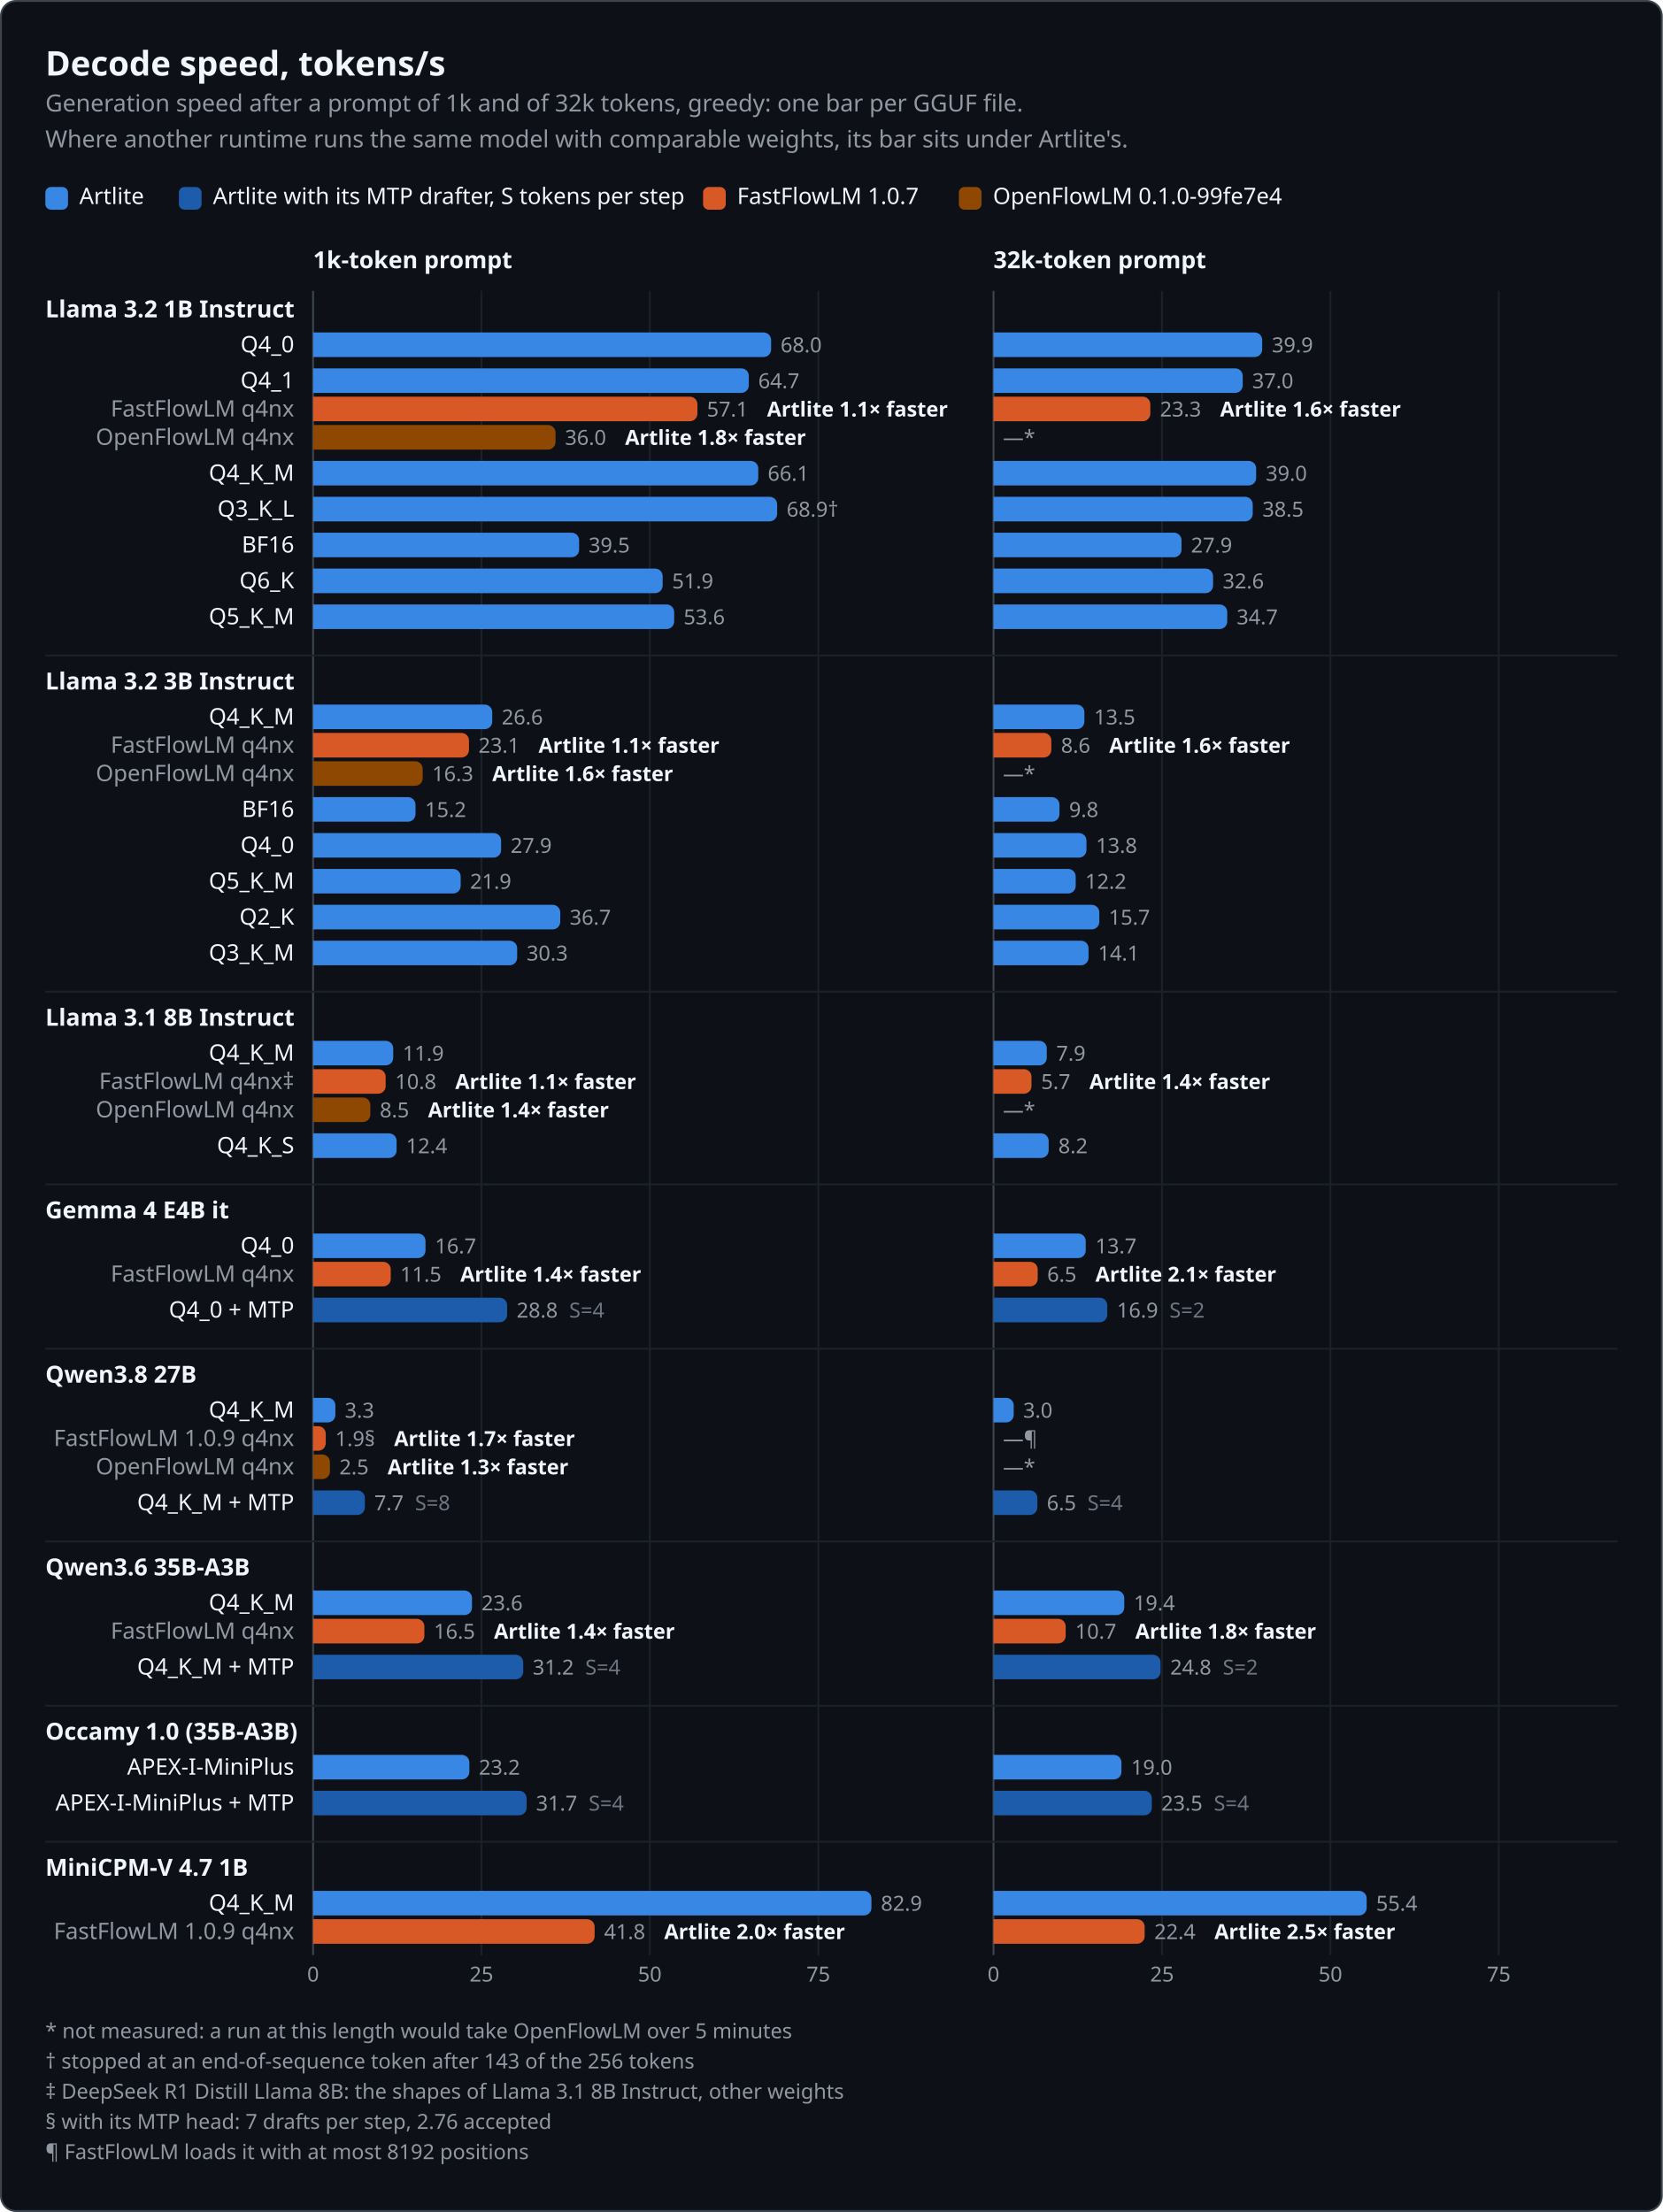
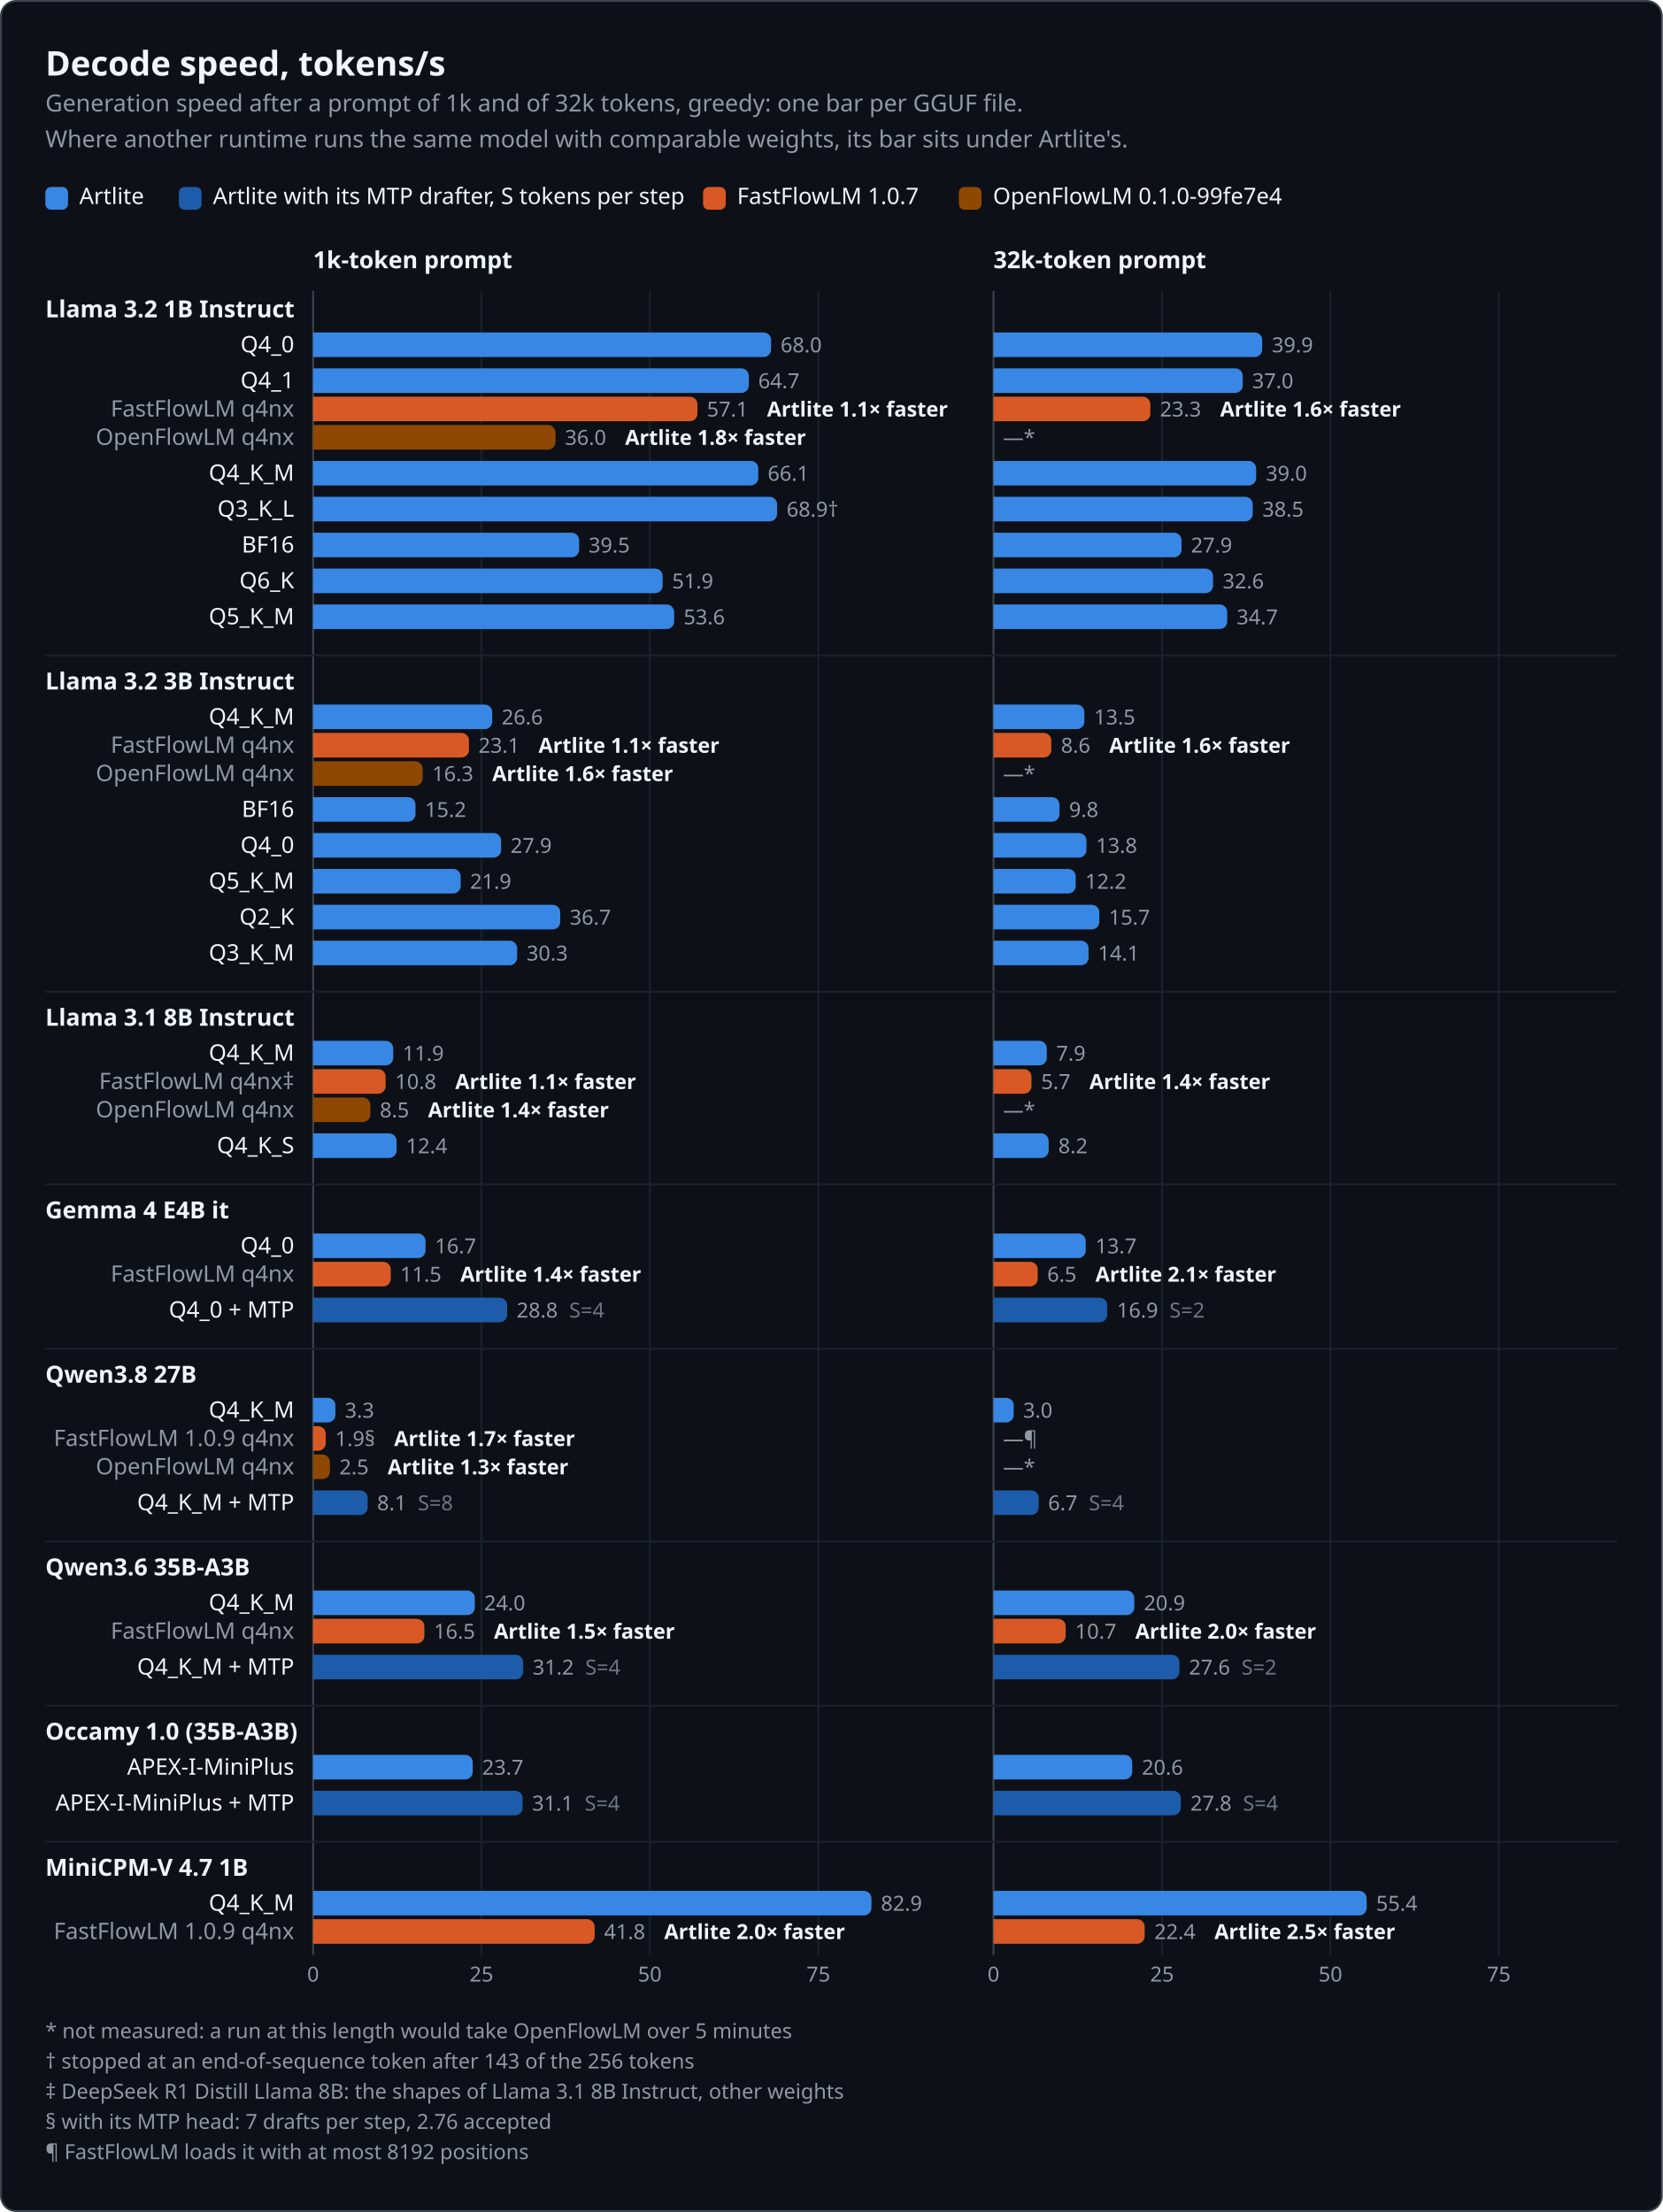
<svg xmlns="http://www.w3.org/2000/svg" width="880" height="1171" viewBox="0 0 880 1171" role="img" aria-labelledby="t d">
  <style>text{font-family:-apple-system, BlinkMacSystemFont, "Segoe UI", "Noto Sans", Helvetica, Arial, sans-serif;font-size:11px;fill:#9198a1;font-variant-numeric:tabular-nums}.title{font-size:18px;font-weight:600;fill:#f0f6fc}.sub{font-size:12.5px}.h{font-size:12.5px;font-weight:600;fill:#f0f6fc}.lbl{font-size:12px;fill:#f0f6fc}.lbl2{font-size:12px}.strong{font-weight:600;fill:#f0f6fc}.muted{fill:#6e7681}.small{font-size:10px}.halo{paint-order:stroke;stroke:#0d1117;stroke-width:3px;stroke-linejoin:round}.grid{stroke:#1b2129}.axis{stroke:#3d444d}.guide{stroke:#2d333b}.bracket{stroke:#9198a1;fill:none}.ft{fill:#1c5cab}.detail{font-size:12px;font-weight:400;fill:#9198a1}.tile{fill:#1b2129;stroke:#9198a1;stroke-width:1}.cut{stroke:#9198a1;stroke-width:.75;fill:none}.f0{fill:#3987e5}.l0{stroke:#3987e5;stroke-width:2;fill:none;stroke-linejoin:round;stroke-linecap:round}.d0{fill:#3987e5;stroke:#0d1117;stroke-width:1.5}.b0{fill:#3987e5;fill-opacity:.16}.f1{fill:#d95926}.l1{stroke:#d95926;stroke-width:2;fill:none;stroke-linejoin:round;stroke-linecap:round}.d1{fill:#d95926;stroke:#0d1117;stroke-width:1.5}.b1{fill:#d95926;fill-opacity:.16}.f2{fill:#199e70}.l2{stroke:#199e70;stroke-width:2;fill:none;stroke-linejoin:round;stroke-linecap:round}.d2{fill:#199e70;stroke:#0d1117;stroke-width:1.5}.b2{fill:#199e70;fill-opacity:.16}.f3{fill:#8f4801}.l3{stroke:#8f4801;stroke-width:2;fill:none;stroke-linejoin:round;stroke-linecap:round}.d3{fill:#8f4801;stroke:#0d1117;stroke-width:1.5}.b3{fill:#8f4801;fill-opacity:.16}</style>
  <rect x="0.5" y="0.5" width="879" height="1170" rx="8" fill="#0d1117" stroke="#3d444d" />
  <text x="24.0" y="40.0" class="title">Decode speed, tokens/s</text>
  <text x="24.0" y="59.0" class="sub">Generation speed after a prompt of 1k and of 32k tokens, greedy: one bar per GGUF file.</text>
  <text x="24.0" y="78.0" class="sub">Where another runtime runs the same model with comparable weights, its bar sits under Artlite's.</text>
  <rect x="24" y="99" width="12" height="12" rx="3" class="f0" />
  <text x="42.0" y="108.0" class="lbl">Artlite</text>
  <rect x="94.672" y="99" width="12" height="12" rx="3" class="ft" />
  <text x="112.7" y="108.0" class="lbl">Artlite with its MTP drafter, S tokens per step</text>
  <rect x="372.092" y="99" width="12" height="12" rx="3" class="f1" />
  <text x="390.1" y="108.0" class="lbl">FastFlowLM 1.0.7</text>
  <rect x="507.456" y="99" width="12" height="12" rx="3" class="f3" />
  <text x="525.5" y="108.0" class="lbl">OpenFlowLM 0.1.0-99fe7e4</text>
  <text x="165.7" y="142.0" class="h">1k-token prompt</text>
  <text x="525.8" y="142.0" class="h">32k-token prompt</text>
  <line x1="165.7" y1="154.0" x2="165.7" y2="1035.0" class="axis" />
  <text x="165.7" y="1049.0" text-anchor="middle">0</text>
  <line x1="254.8" y1="154.0" x2="254.8" y2="1035.0" class="grid" />
  <text x="254.8" y="1049.0" text-anchor="middle">25</text>
  <line x1="343.9" y1="154.0" x2="343.9" y2="1035.0" class="grid" />
  <text x="343.9" y="1049.0" text-anchor="middle">50</text>
  <line x1="433.1" y1="154.0" x2="433.1" y2="1035.0" class="grid" />
  <text x="433.1" y="1049.0" text-anchor="middle">75</text>
  <line x1="525.8" y1="154.0" x2="525.8" y2="1035.0" class="axis" />
  <text x="525.8" y="1049.0" text-anchor="middle">0</text>
  <line x1="615.0" y1="154.0" x2="615.0" y2="1035.0" class="grid" />
  <text x="615.0" y="1049.0" text-anchor="middle">25</text>
  <line x1="704.1" y1="154.0" x2="704.1" y2="1035.0" class="grid" />
  <text x="704.1" y="1049.0" text-anchor="middle">50</text>
  <line x1="793.2" y1="154.0" x2="793.2" y2="1035.0" class="grid" />
  <text x="793.2" y="1049.0" text-anchor="middle">75</text>
  <text x="24" y="168.0" class="h">Llama 3.2 1B Instruct</text>
  <text x="155.7" y="186.5" text-anchor="end" class="lbl">Q4_0</text>
  <path d="M165.7,176.0h238.4a4.0,4.0 0 0 1 4.0,4.0v5.0a4.0,4.0 0 0 1 -4.0,4.0h-238.4z" class="f0" />
  <text x="413.1" y="186.5">68.0</text>
  <path d="M525.8,176.0h138.2a4.0,4.0 0 0 1 4.0,4.0v5.0a4.0,4.0 0 0 1 -4.0,4.0h-138.2z" class="f0" />
  <text x="673.1" y="186.5">39.9</text>
  <text x="155.7" y="205.5" text-anchor="end" class="lbl">Q4_1</text>
  <path d="M165.7,195.0h226.6a4.0,4.0 0 0 1 4.0,4.0v5.0a4.0,4.0 0 0 1 -4.0,4.0h-226.6z" class="f0" />
  <text x="401.3" y="205.5">64.7</text>
  <path d="M525.8,195.0h127.9a4.0,4.0 0 0 1 4.0,4.0v5.0a4.0,4.0 0 0 1 -4.0,4.0h-127.9z" class="f0" />
  <text x="662.7" y="205.5">37.0</text>
  <text x="155.7" y="220.5" text-anchor="end" class="lbl2">FastFlowLM q4nx</text>
  <path d="M165.7,210.0h199.4a4.0,4.0 0 0 1 4.0,4.0v5.0a4.0,4.0 0 0 1 -4.0,4.0h-199.4z" class="f1" />
  <text x="374.1" y="220.5">57.1<tspan dx="10" class="strong">Artlite 1.1× faster</tspan>
  </text>
  <path d="M525.8,210.0h79.0a4.0,4.0 0 0 1 4.0,4.0v5.0a4.0,4.0 0 0 1 -4.0,4.0h-79.0z" class="f1" />
  <text x="613.9" y="220.5">23.3<tspan dx="10" class="strong">Artlite 1.6× faster</tspan>
  </text>
  <text x="155.7" y="235.5" text-anchor="end" class="lbl2">OpenFlowLM q4nx</text>
  <path d="M165.7,225.0h124.3a4.0,4.0 0 0 1 4.0,4.0v5.0a4.0,4.0 0 0 1 -4.0,4.0h-124.3z" class="f3" />
  <text x="299.0" y="235.5">36.0<tspan dx="10" class="strong">Artlite 1.8× faster</tspan>
  </text>
  <text x="530.8" y="235.5">—*</text>
  <text x="155.7" y="254.5" text-anchor="end" class="lbl">Q4_K_M</text>
  <path d="M165.7,244.0h231.6a4.0,4.0 0 0 1 4.0,4.0v5.0a4.0,4.0 0 0 1 -4.0,4.0h-231.6z" class="f0" />
  <text x="406.3" y="254.5">66.1</text>
  <path d="M525.8,244.0h135.0a4.0,4.0 0 0 1 4.0,4.0v5.0a4.0,4.0 0 0 1 -4.0,4.0h-135.0z" class="f0" />
  <text x="669.9" y="254.5">39.0</text>
  <text x="155.7" y="273.5" text-anchor="end" class="lbl">Q3_K_L</text>
  <path d="M165.7,263.0h241.6a4.0,4.0 0 0 1 4.0,4.0v5.0a4.0,4.0 0 0 1 -4.0,4.0h-241.6z" class="f0" />
  <text x="416.3" y="273.5">68.9†</text>
  <path d="M525.8,263.0h133.2a4.0,4.0 0 0 1 4.0,4.0v5.0a4.0,4.0 0 0 1 -4.0,4.0h-133.2z" class="f0" />
  <text x="668.1" y="273.5">38.5</text>
  <text x="155.7" y="292.5" text-anchor="end" class="lbl">BF16</text>
  <path d="M165.7,282.0h136.8a4.0,4.0 0 0 1 4.0,4.0v5.0a4.0,4.0 0 0 1 -4.0,4.0h-136.8z" class="f0" />
  <text x="311.5" y="292.5">39.5</text>
  <path d="M525.8,282.0h95.5a4.0,4.0 0 0 1 4.0,4.0v5.0a4.0,4.0 0 0 1 -4.0,4.0h-95.5z" class="f0" />
  <text x="630.3" y="292.5">27.9</text>
  <text x="155.7" y="311.5" text-anchor="end" class="lbl">Q6_K</text>
  <path d="M165.7,301.0h181.0a4.0,4.0 0 0 1 4.0,4.0v5.0a4.0,4.0 0 0 1 -4.0,4.0h-181.0z" class="f0" />
  <text x="355.7" y="311.5">51.9</text>
  <path d="M525.8,301.0h112.2a4.0,4.0 0 0 1 4.0,4.0v5.0a4.0,4.0 0 0 1 -4.0,4.0h-112.2z" class="f0" />
  <text x="647.1" y="311.5">32.6</text>
  <text x="155.7" y="330.5" text-anchor="end" class="lbl">Q5_K_M</text>
  <path d="M165.7,320.0h187.1a4.0,4.0 0 0 1 4.0,4.0v5.0a4.0,4.0 0 0 1 -4.0,4.0h-187.1z" class="f0" />
  <text x="361.8" y="330.5">53.6</text>
  <path d="M525.8,320.0h119.7a4.0,4.0 0 0 1 4.0,4.0v5.0a4.0,4.0 0 0 1 -4.0,4.0h-119.7z" class="f0" />
  <text x="654.5" y="330.5">34.7</text>
  <line x1="24" y1="347.0" x2="856" y2="347.0" class="grid" />
  <text x="24" y="365.0" class="h">Llama 3.2 3B Instruct</text>
  <text x="155.7" y="383.5" text-anchor="end" class="lbl">Q4_K_M</text>
  <path d="M165.7,373.0h90.8a4.0,4.0 0 0 1 4.0,4.0v5.0a4.0,4.0 0 0 1 -4.0,4.0h-90.8z" class="f0" />
  <text x="265.5" y="383.5">26.6</text>
  <path d="M525.8,373.0h44.1a4.0,4.0 0 0 1 4.0,4.0v5.0a4.0,4.0 0 0 1 -4.0,4.0h-44.1z" class="f0" />
  <text x="579.0" y="383.5">13.5</text>
  <text x="155.7" y="398.5" text-anchor="end" class="lbl2">FastFlowLM q4nx</text>
  <path d="M165.7,388.0h78.5a4.0,4.0 0 0 1 4.0,4.0v5.0a4.0,4.0 0 0 1 -4.0,4.0h-78.5z" class="f1" />
  <text x="253.2" y="398.5">23.1<tspan dx="10" class="strong">Artlite 1.1× faster</tspan>
  </text>
  <path d="M525.8,388.0h26.6a4.0,4.0 0 0 1 4.0,4.0v5.0a4.0,4.0 0 0 1 -4.0,4.0h-26.6z" class="f1" />
  <text x="561.5" y="398.5">8.6<tspan dx="10" class="strong">Artlite 1.6× faster</tspan>
  </text>
  <text x="155.7" y="413.5" text-anchor="end" class="lbl2">OpenFlowLM q4nx</text>
  <path d="M165.7,403.0h54.0a4.0,4.0 0 0 1 4.0,4.0v5.0a4.0,4.0 0 0 1 -4.0,4.0h-54.0z" class="f3" />
  <text x="228.7" y="413.5">16.3<tspan dx="10" class="strong">Artlite 1.6× faster</tspan>
  </text>
  <text x="530.8" y="413.5">—*</text>
  <text x="155.7" y="432.5" text-anchor="end" class="lbl">BF16</text>
  <path d="M165.7,422.0h50.2a4.0,4.0 0 0 1 4.0,4.0v5.0a4.0,4.0 0 0 1 -4.0,4.0h-50.2z" class="f0" />
  <text x="224.9" y="432.5">15.2</text>
  <path d="M525.8,422.0h30.9a4.0,4.0 0 0 1 4.0,4.0v5.0a4.0,4.0 0 0 1 -4.0,4.0h-30.9z" class="f0" />
  <text x="565.8" y="432.5">9.8</text>
  <text x="155.7" y="451.5" text-anchor="end" class="lbl">Q4_0</text>
  <path d="M165.7,441.0h95.5a4.0,4.0 0 0 1 4.0,4.0v5.0a4.0,4.0 0 0 1 -4.0,4.0h-95.5z" class="f0" />
  <text x="270.2" y="451.5">27.9</text>
  <path d="M525.8,441.0h45.2a4.0,4.0 0 0 1 4.0,4.0v5.0a4.0,4.0 0 0 1 -4.0,4.0h-45.2z" class="f0" />
  <text x="580.0" y="451.5">13.8</text>
  <text x="155.7" y="470.5" text-anchor="end" class="lbl">Q5_K_M</text>
  <path d="M165.7,460.0h74.1a4.0,4.0 0 0 1 4.0,4.0v5.0a4.0,4.0 0 0 1 -4.0,4.0h-74.1z" class="f0" />
  <text x="248.8" y="470.5">21.9</text>
  <path d="M525.8,460.0h39.5a4.0,4.0 0 0 1 4.0,4.0v5.0a4.0,4.0 0 0 1 -4.0,4.0h-39.5z" class="f0" />
  <text x="574.3" y="470.5">12.2</text>
  <text x="155.7" y="489.5" text-anchor="end" class="lbl">Q2_K</text>
  <path d="M165.7,479.0h126.8a4.0,4.0 0 0 1 4.0,4.0v5.0a4.0,4.0 0 0 1 -4.0,4.0h-126.8z" class="f0" />
  <text x="301.5" y="489.5">36.7</text>
  <path d="M525.8,479.0h52.0a4.0,4.0 0 0 1 4.0,4.0v5.0a4.0,4.0 0 0 1 -4.0,4.0h-52.0z" class="f0" />
  <text x="586.8" y="489.5">15.7</text>
  <text x="155.7" y="508.5" text-anchor="end" class="lbl">Q3_K_M</text>
  <path d="M165.7,498.0h104.0a4.0,4.0 0 0 1 4.0,4.0v5.0a4.0,4.0 0 0 1 -4.0,4.0h-104.0z" class="f0" />
  <text x="278.7" y="508.5">30.3</text>
  <path d="M525.8,498.0h46.3a4.0,4.0 0 0 1 4.0,4.0v5.0a4.0,4.0 0 0 1 -4.0,4.0h-46.3z" class="f0" />
  <text x="581.1" y="508.5">14.1</text>
  <line x1="24" y1="525.0" x2="856" y2="525.0" class="grid" />
  <text x="24" y="543.0" class="h">Llama 3.1 8B Instruct</text>
  <text x="155.7" y="561.5" text-anchor="end" class="lbl">Q4_K_M</text>
  <path d="M165.7,551.0h38.4a4.0,4.0 0 0 1 4.0,4.0v5.0a4.0,4.0 0 0 1 -4.0,4.0h-38.4z" class="f0" />
  <text x="213.1" y="561.5">11.9</text>
  <path d="M525.8,551.0h24.2a4.0,4.0 0 0 1 4.0,4.0v5.0a4.0,4.0 0 0 1 -4.0,4.0h-24.2z" class="f0" />
  <text x="559.0" y="561.5">7.9</text>
  <text x="155.7" y="576.5" text-anchor="end" class="lbl2">FastFlowLM q4nx‡</text>
  <path d="M165.7,566.0h34.4a4.0,4.0 0 0 1 4.0,4.0v5.0a4.0,4.0 0 0 1 -4.0,4.0h-34.4z" class="f1" />
  <text x="209.1" y="576.5">10.8<tspan dx="10" class="strong">Artlite 1.1× faster</tspan>
  </text>
  <path d="M525.8,566.0h16.1a4.0,4.0 0 0 1 4.0,4.0v5.0a4.0,4.0 0 0 1 -4.0,4.0h-16.1z" class="f1" />
  <text x="551.0" y="576.5">5.7<tspan dx="10" class="strong">Artlite 1.4× faster</tspan>
  </text>
  <text x="155.7" y="591.5" text-anchor="end" class="lbl2">OpenFlowLM q4nx</text>
  <path d="M165.7,581.0h26.3a4.0,4.0 0 0 1 4.0,4.0v5.0a4.0,4.0 0 0 1 -4.0,4.0h-26.3z" class="f3" />
  <text x="201.0" y="591.5">8.5<tspan dx="10" class="strong">Artlite 1.4× faster</tspan>
  </text>
  <text x="530.8" y="591.5">—*</text>
  <text x="155.7" y="610.5" text-anchor="end" class="lbl">Q4_K_S</text>
  <path d="M165.7,600.0h40.2a4.0,4.0 0 0 1 4.0,4.0v5.0a4.0,4.0 0 0 1 -4.0,4.0h-40.2z" class="f0" />
  <text x="214.9" y="610.5">12.4</text>
  <path d="M525.8,600.0h25.2a4.0,4.0 0 0 1 4.0,4.0v5.0a4.0,4.0 0 0 1 -4.0,4.0h-25.2z" class="f0" />
  <text x="560.1" y="610.5">8.2</text>
  <line x1="24" y1="627.0" x2="856" y2="627.0" class="grid" />
  <text x="24" y="645.0" class="h">Gemma 4 E4B it</text>
  <text x="155.7" y="663.5" text-anchor="end" class="lbl">Q4_0</text>
  <path d="M165.7,653.0h55.5a4.0,4.0 0 0 1 4.0,4.0v5.0a4.0,4.0 0 0 1 -4.0,4.0h-55.5z" class="f0" />
  <text x="230.2" y="663.5">16.7</text>
  <path d="M525.8,653.0h44.8a4.0,4.0 0 0 1 4.0,4.0v5.0a4.0,4.0 0 0 1 -4.0,4.0h-44.8z" class="f0" />
  <text x="579.7" y="663.5">13.7</text>
  <text x="155.7" y="678.5" text-anchor="end" class="lbl2">FastFlowLM q4nx</text>
  <path d="M165.7,668.0h37.1a4.0,4.0 0 0 1 4.0,4.0v5.0a4.0,4.0 0 0 1 -4.0,4.0h-37.1z" class="f1" />
  <text x="211.8" y="678.5">11.5<tspan dx="10" class="strong">Artlite 1.4× faster</tspan>
  </text>
  <path d="M525.8,668.0h19.4a4.0,4.0 0 0 1 4.0,4.0v5.0a4.0,4.0 0 0 1 -4.0,4.0h-19.4z" class="f1" />
  <text x="554.2" y="678.5">6.5<tspan dx="10" class="strong">Artlite 2.1× faster</tspan>
  </text>
  <text x="155.7" y="697.5" text-anchor="end" class="lbl">Q4_0 + MTP</text>
  <path d="M165.7,687.0h98.7a4.0,4.0 0 0 1 4.0,4.0v5.0a4.0,4.0 0 0 1 -4.0,4.0h-98.7z" class="ft" />
  <text x="273.4" y="697.5">28.8<tspan dx="6" class="muted">S=4</tspan>
  </text>
  <path d="M525.8,687.0h56.2a4.0,4.0 0 0 1 4.0,4.0v5.0a4.0,4.0 0 0 1 -4.0,4.0h-56.2z" class="ft" />
  <text x="591.1" y="697.5">16.9<tspan dx="6" class="muted">S=2</tspan>
  </text>
  <line x1="24" y1="714.0" x2="856" y2="714.0" class="grid" />
  <text x="24" y="732.0" class="h">Qwen3.8 27B</text>
  <text x="155.7" y="750.5" text-anchor="end" class="lbl">Q4_K_M</text>
  <path d="M165.7,740.0h7.8a4.0,4.0 0 0 1 4.0,4.0v5.0a4.0,4.0 0 0 1 -4.0,4.0h-7.8z" class="f0" />
  <text x="182.5" y="750.5">3.3</text>
  <path d="M525.8,740.0h6.7a4.0,4.0 0 0 1 4.0,4.0v5.0a4.0,4.0 0 0 1 -4.0,4.0h-6.7z" class="f0" />
  <text x="541.5" y="750.5">3.0</text>
  <text x="155.7" y="765.5" text-anchor="end" class="lbl2">FastFlowLM 1.0.9 q4nx</text>
  <path d="M165.7,755.0h2.7a4.0,4.0 0 0 1 4.0,4.0v5.0a4.0,4.0 0 0 1 -4.0,4.0h-2.7z" class="f1" />
  <text x="177.4" y="765.5">1.9§<tspan dx="10" class="strong">Artlite 1.7× faster</tspan>
  </text>
  <text x="530.8" y="765.5">—¶</text>
  <text x="155.7" y="780.5" text-anchor="end" class="lbl2">OpenFlowLM q4nx</text>
  <path d="M165.7,770.0h4.9a4.0,4.0 0 0 1 4.0,4.0v5.0a4.0,4.0 0 0 1 -4.0,4.0h-4.9z" class="f3" />
  <text x="179.6" y="780.5">2.5<tspan dx="10" class="strong">Artlite 1.3× faster</tspan>
  </text>
  <text x="530.8" y="780.5">—*</text>
  <text x="155.7" y="799.5" text-anchor="end" class="lbl">Q4_K_M + MTP</text>
-   <path d="M165.7,789.0h23.4a4.0,4.0 0 0 1 4.0,4.0v5.0a4.0,4.0 0 0 1 -4.0,4.0h-23.4z" class="ft" />
-   <text x="198.1" y="799.5">7.7<tspan dx="6" class="muted">S=8</tspan>
-   </text>
-   <path d="M525.8,789.0h19.2a4.0,4.0 0 0 1 4.0,4.0v5.0a4.0,4.0 0 0 1 -4.0,4.0h-19.2z" class="ft" />
-   <text x="554.0" y="799.5">6.5<tspan dx="6" class="muted">S=4</tspan>
+   <path d="M165.7,789.0h24.9a4.0,4.0 0 0 1 4.0,4.0v5.0a4.0,4.0 0 0 1 -4.0,4.0h-24.9z" class="ft" />
+   <text x="199.6" y="799.5">8.1<tspan dx="6" class="muted">S=8</tspan>
+   </text>
+   <path d="M525.8,789.0h19.9a4.0,4.0 0 0 1 4.0,4.0v5.0a4.0,4.0 0 0 1 -4.0,4.0h-19.9z" class="ft" />
+   <text x="554.7" y="799.5">6.7<tspan dx="6" class="muted">S=4</tspan>
  </text>
  <line x1="24" y1="816.0" x2="856" y2="816.0" class="grid" />
  <text x="24" y="834.0" class="h">Qwen3.6 35B-A3B</text>
  <text x="155.7" y="852.5" text-anchor="end" class="lbl">Q4_K_M</text>
-   <path d="M165.7,842.0h80.1a4.0,4.0 0 0 1 4.0,4.0v5.0a4.0,4.0 0 0 1 -4.0,4.0h-80.1z" class="f0" />
-   <text x="254.8" y="852.5">23.6</text>
-   <path d="M525.8,842.0h65.2a4.0,4.0 0 0 1 4.0,4.0v5.0a4.0,4.0 0 0 1 -4.0,4.0h-65.2z" class="f0" />
-   <text x="600.0" y="852.5">19.4</text>
+   <path d="M165.7,842.0h81.6a4.0,4.0 0 0 1 4.0,4.0v5.0a4.0,4.0 0 0 1 -4.0,4.0h-81.6z" class="f0" />
+   <text x="256.2" y="852.5">24.0</text>
+   <path d="M525.8,842.0h70.5a4.0,4.0 0 0 1 4.0,4.0v5.0a4.0,4.0 0 0 1 -4.0,4.0h-70.5z" class="f0" />
+   <text x="605.4" y="852.5">20.9</text>
  <text x="155.7" y="867.5" text-anchor="end" class="lbl2">FastFlowLM q4nx</text>
  <path d="M165.7,857.0h54.9a4.0,4.0 0 0 1 4.0,4.0v5.0a4.0,4.0 0 0 1 -4.0,4.0h-54.9z" class="f1" />
-   <text x="229.6" y="867.5">16.5<tspan dx="10" class="strong">Artlite 1.4× faster</tspan>
+   <text x="229.6" y="867.5">16.5<tspan dx="10" class="strong">Artlite 1.5× faster</tspan>
  </text>
  <path d="M525.8,857.0h34.2a4.0,4.0 0 0 1 4.0,4.0v5.0a4.0,4.0 0 0 1 -4.0,4.0h-34.2z" class="f1" />
-   <text x="569.0" y="867.5">10.7<tspan dx="10" class="strong">Artlite 1.8× faster</tspan>
+   <text x="569.0" y="867.5">10.7<tspan dx="10" class="strong">Artlite 2.0× faster</tspan>
  </text>
  <text x="155.7" y="886.5" text-anchor="end" class="lbl">Q4_K_M + MTP</text>
  <path d="M165.7,876.0h107.2a4.0,4.0 0 0 1 4.0,4.0v5.0a4.0,4.0 0 0 1 -4.0,4.0h-107.2z" class="ft" />
  <text x="281.9" y="886.5">31.2<tspan dx="6" class="muted">S=4</tspan>
  </text>
-   <path d="M525.8,876.0h84.4a4.0,4.0 0 0 1 4.0,4.0v5.0a4.0,4.0 0 0 1 -4.0,4.0h-84.4z" class="ft" />
-   <text x="619.3" y="886.5">24.8<tspan dx="6" class="muted">S=2</tspan>
+   <path d="M525.8,876.0h94.4a4.0,4.0 0 0 1 4.0,4.0v5.0a4.0,4.0 0 0 1 -4.0,4.0h-94.4z" class="ft" />
+   <text x="629.2" y="886.5">27.6<tspan dx="6" class="muted">S=2</tspan>
  </text>
  <line x1="24" y1="903.0" x2="856" y2="903.0" class="grid" />
  <text x="24" y="921.0" class="h">Occamy 1.0 (35B-A3B)</text>
  <text x="155.7" y="939.5" text-anchor="end" class="lbl">APEX-I-MiniPlus</text>
-   <path d="M165.7,929.0h78.7a4.0,4.0 0 0 1 4.0,4.0v5.0a4.0,4.0 0 0 1 -4.0,4.0h-78.7z" class="f0" />
-   <text x="253.4" y="939.5">23.2</text>
-   <path d="M525.8,929.0h63.7a4.0,4.0 0 0 1 4.0,4.0v5.0a4.0,4.0 0 0 1 -4.0,4.0h-63.7z" class="f0" />
-   <text x="598.6" y="939.5">19.0</text>
+   <path d="M165.7,929.0h80.5a4.0,4.0 0 0 1 4.0,4.0v5.0a4.0,4.0 0 0 1 -4.0,4.0h-80.5z" class="f0" />
+   <text x="255.2" y="939.5">23.7</text>
+   <path d="M525.8,929.0h69.4a4.0,4.0 0 0 1 4.0,4.0v5.0a4.0,4.0 0 0 1 -4.0,4.0h-69.4z" class="f0" />
+   <text x="604.3" y="939.5">20.6</text>
  <text x="155.7" y="958.5" text-anchor="end" class="lbl">APEX-I-MiniPlus + MTP</text>
-   <path d="M165.7,948.0h109.0a4.0,4.0 0 0 1 4.0,4.0v5.0a4.0,4.0 0 0 1 -4.0,4.0h-109.0z" class="ft" />
-   <text x="283.7" y="958.5">31.7<tspan dx="6" class="muted">S=4</tspan>
-   </text>
-   <path d="M525.8,948.0h79.8a4.0,4.0 0 0 1 4.0,4.0v5.0a4.0,4.0 0 0 1 -4.0,4.0h-79.8z" class="ft" />
-   <text x="614.6" y="958.5">23.5<tspan dx="6" class="muted">S=4</tspan>
+   <path d="M165.7,948.0h106.9a4.0,4.0 0 0 1 4.0,4.0v5.0a4.0,4.0 0 0 1 -4.0,4.0h-106.9z" class="ft" />
+   <text x="281.6" y="958.5">31.1<tspan dx="6" class="muted">S=4</tspan>
+   </text>
+   <path d="M525.8,948.0h95.1a4.0,4.0 0 0 1 4.0,4.0v5.0a4.0,4.0 0 0 1 -4.0,4.0h-95.1z" class="ft" />
+   <text x="630.0" y="958.5">27.8<tspan dx="6" class="muted">S=4</tspan>
  </text>
  <line x1="24" y1="975.0" x2="856" y2="975.0" class="grid" />
  <text x="24" y="993.0" class="h">MiniCPM-V 4.7 1B</text>
  <text x="155.7" y="1011.5" text-anchor="end" class="lbl">Q4_K_M</text>
  <path d="M165.7,1001.0h291.5a4.0,4.0 0 0 1 4.0,4.0v5.0a4.0,4.0 0 0 1 -4.0,4.0h-291.5z" class="f0" />
  <text x="466.2" y="1011.5">82.9</text>
  <path d="M525.8,1001.0h193.5a4.0,4.0 0 0 1 4.0,4.0v5.0a4.0,4.0 0 0 1 -4.0,4.0h-193.5z" class="f0" />
  <text x="728.3" y="1011.5">55.4</text>
  <text x="155.7" y="1026.5" text-anchor="end" class="lbl2">FastFlowLM 1.0.9 q4nx</text>
  <path d="M165.7,1016.0h145.0a4.0,4.0 0 0 1 4.0,4.0v5.0a4.0,4.0 0 0 1 -4.0,4.0h-145.0z" class="f1" />
  <text x="319.7" y="1026.5">41.8<tspan dx="10" class="strong">Artlite 2.0× faster</tspan>
  </text>
  <path d="M525.8,1016.0h76.0a4.0,4.0 0 0 1 4.0,4.0v5.0a4.0,4.0 0 0 1 -4.0,4.0h-76.0z" class="f1" />
  <text x="610.9" y="1026.5">22.4<tspan dx="10" class="strong">Artlite 2.5× faster</tspan>
  </text>
  <text x="24.0" y="1079.0">* not measured: a run at this length would take OpenFlowLM over 5 minutes</text>
  <text x="24.0" y="1095.0">† stopped at an end-of-sequence token after 143 of the 256 tokens</text>
  <text x="24.0" y="1111.0">‡ DeepSeek R1 Distill Llama 8B: the shapes of Llama 3.1 8B Instruct, other weights</text>
  <text x="24.0" y="1127.0">§ with its MTP head: 7 drafts per step, 2.76 accepted</text>
  <text x="24.0" y="1143.0">¶ FastFlowLM loads it with at most 8192 positions</text>
</svg>
